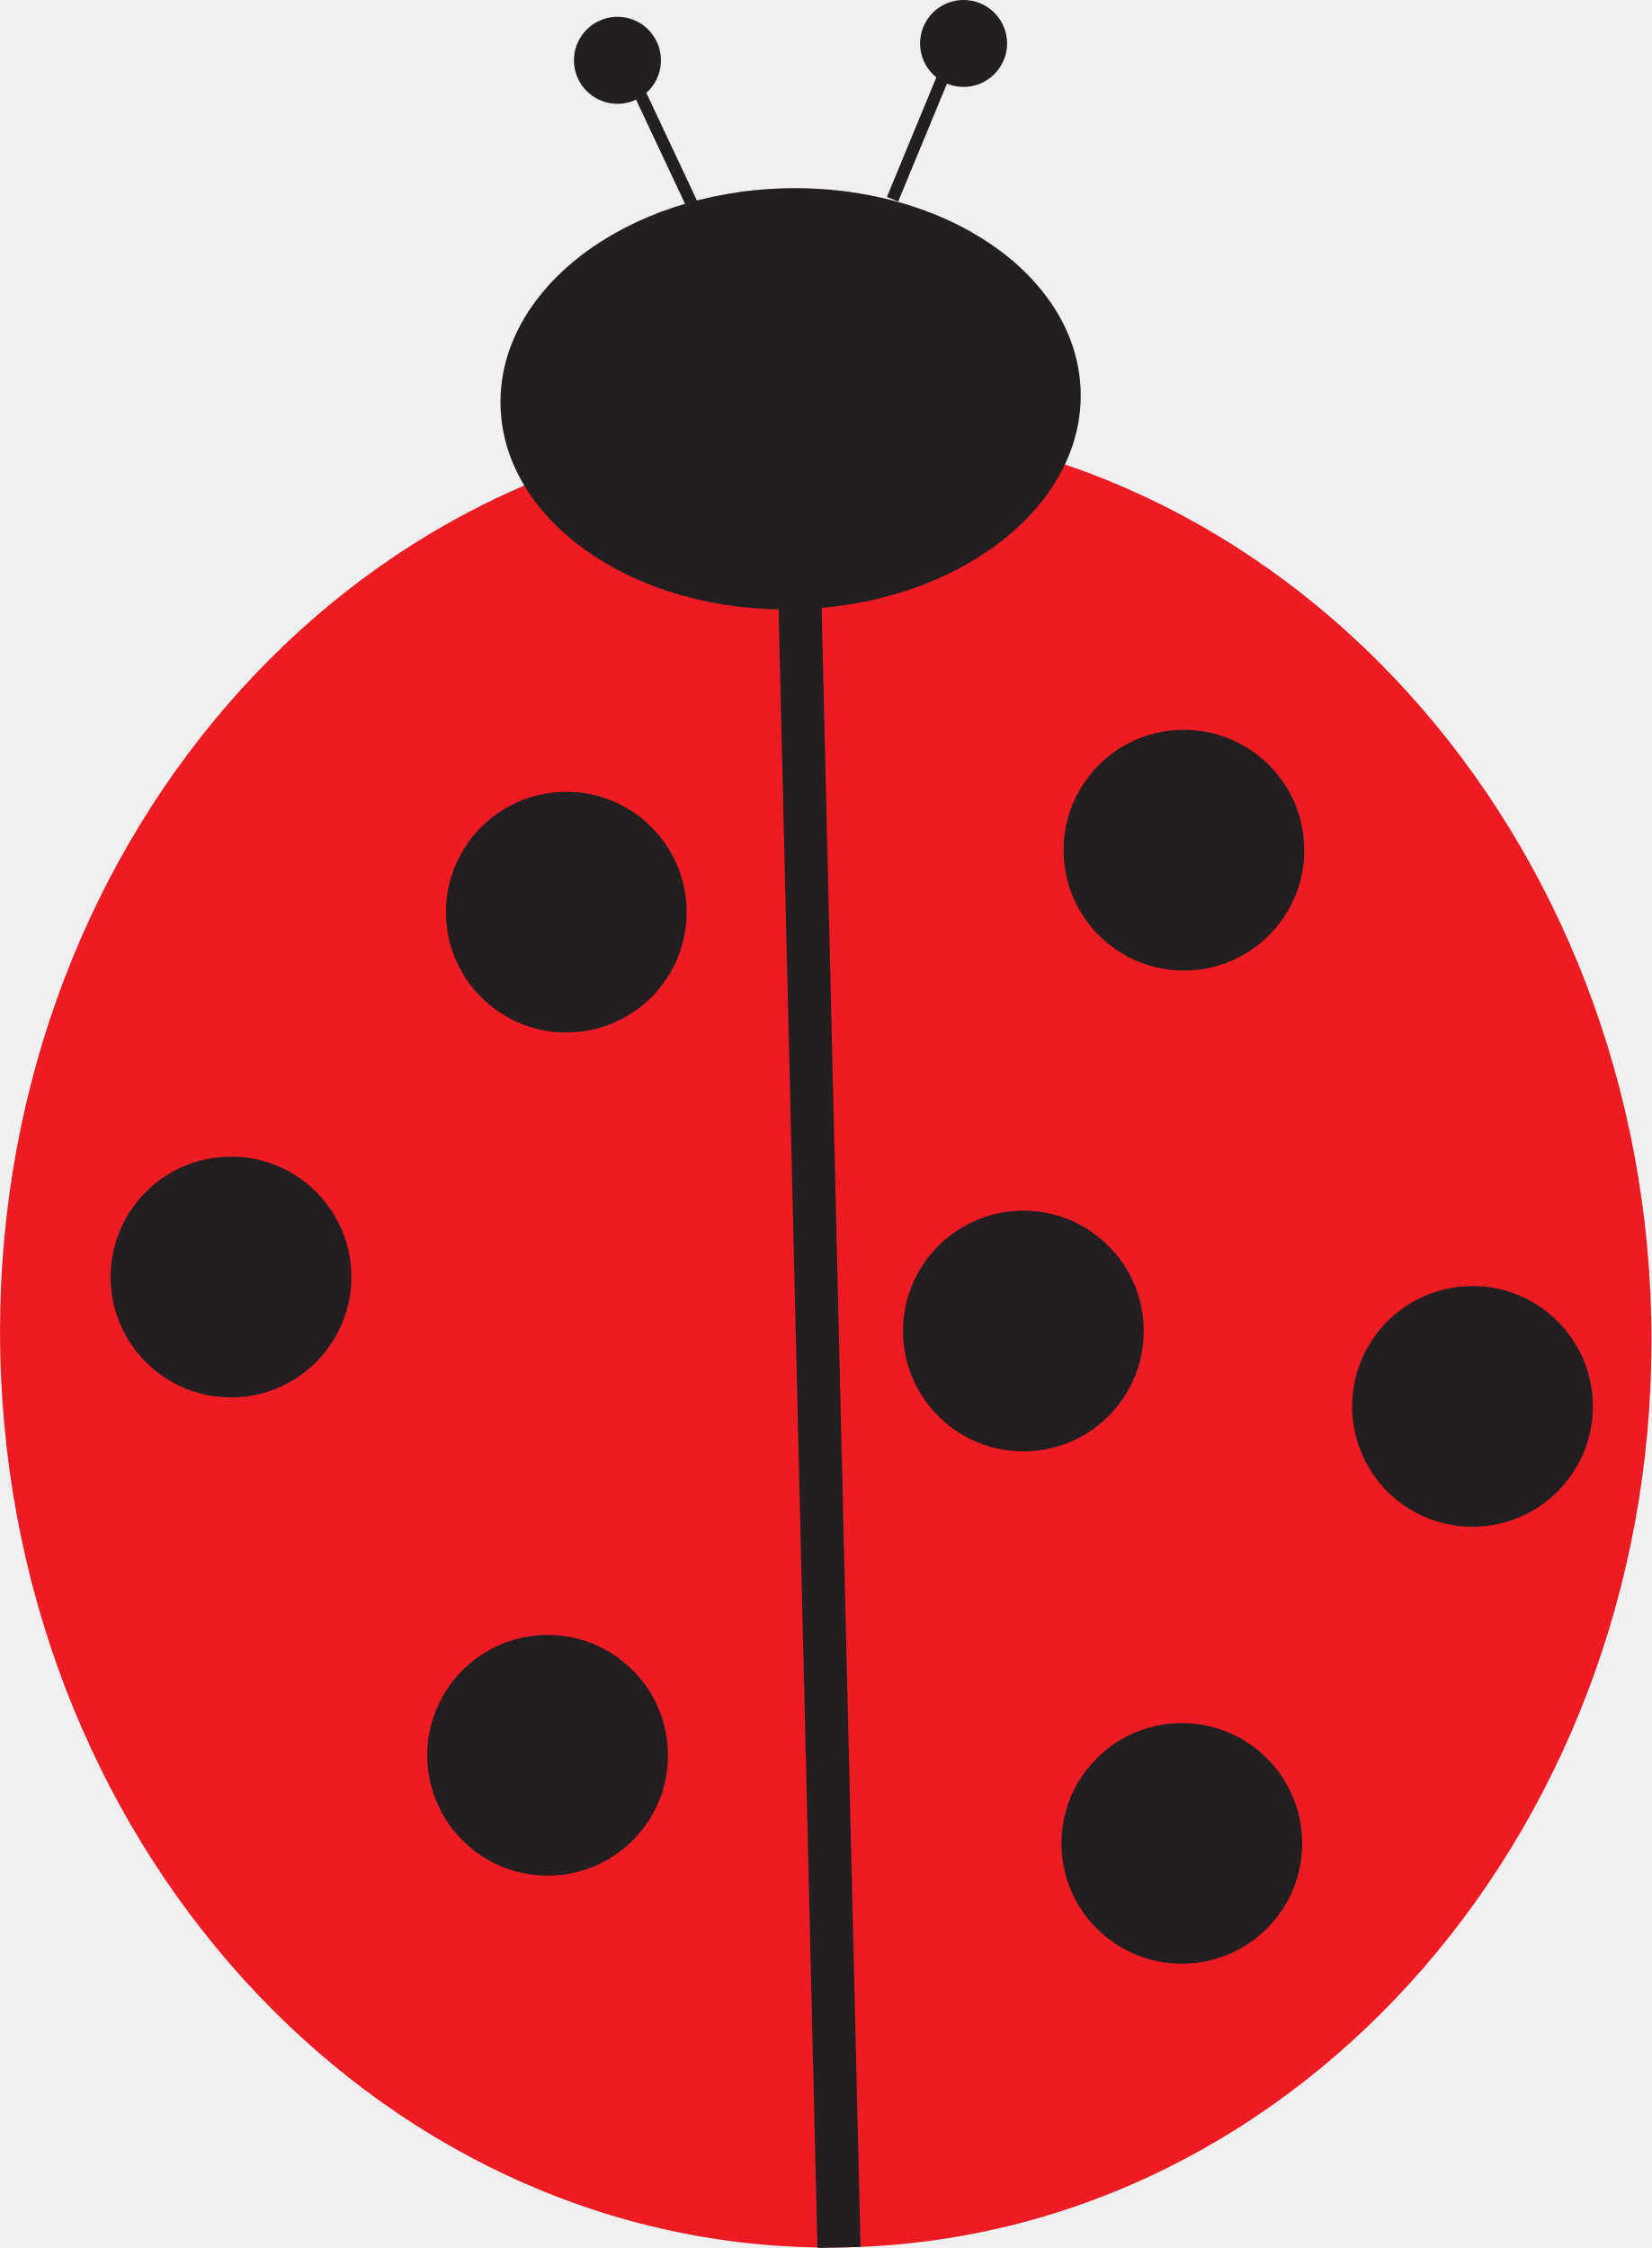
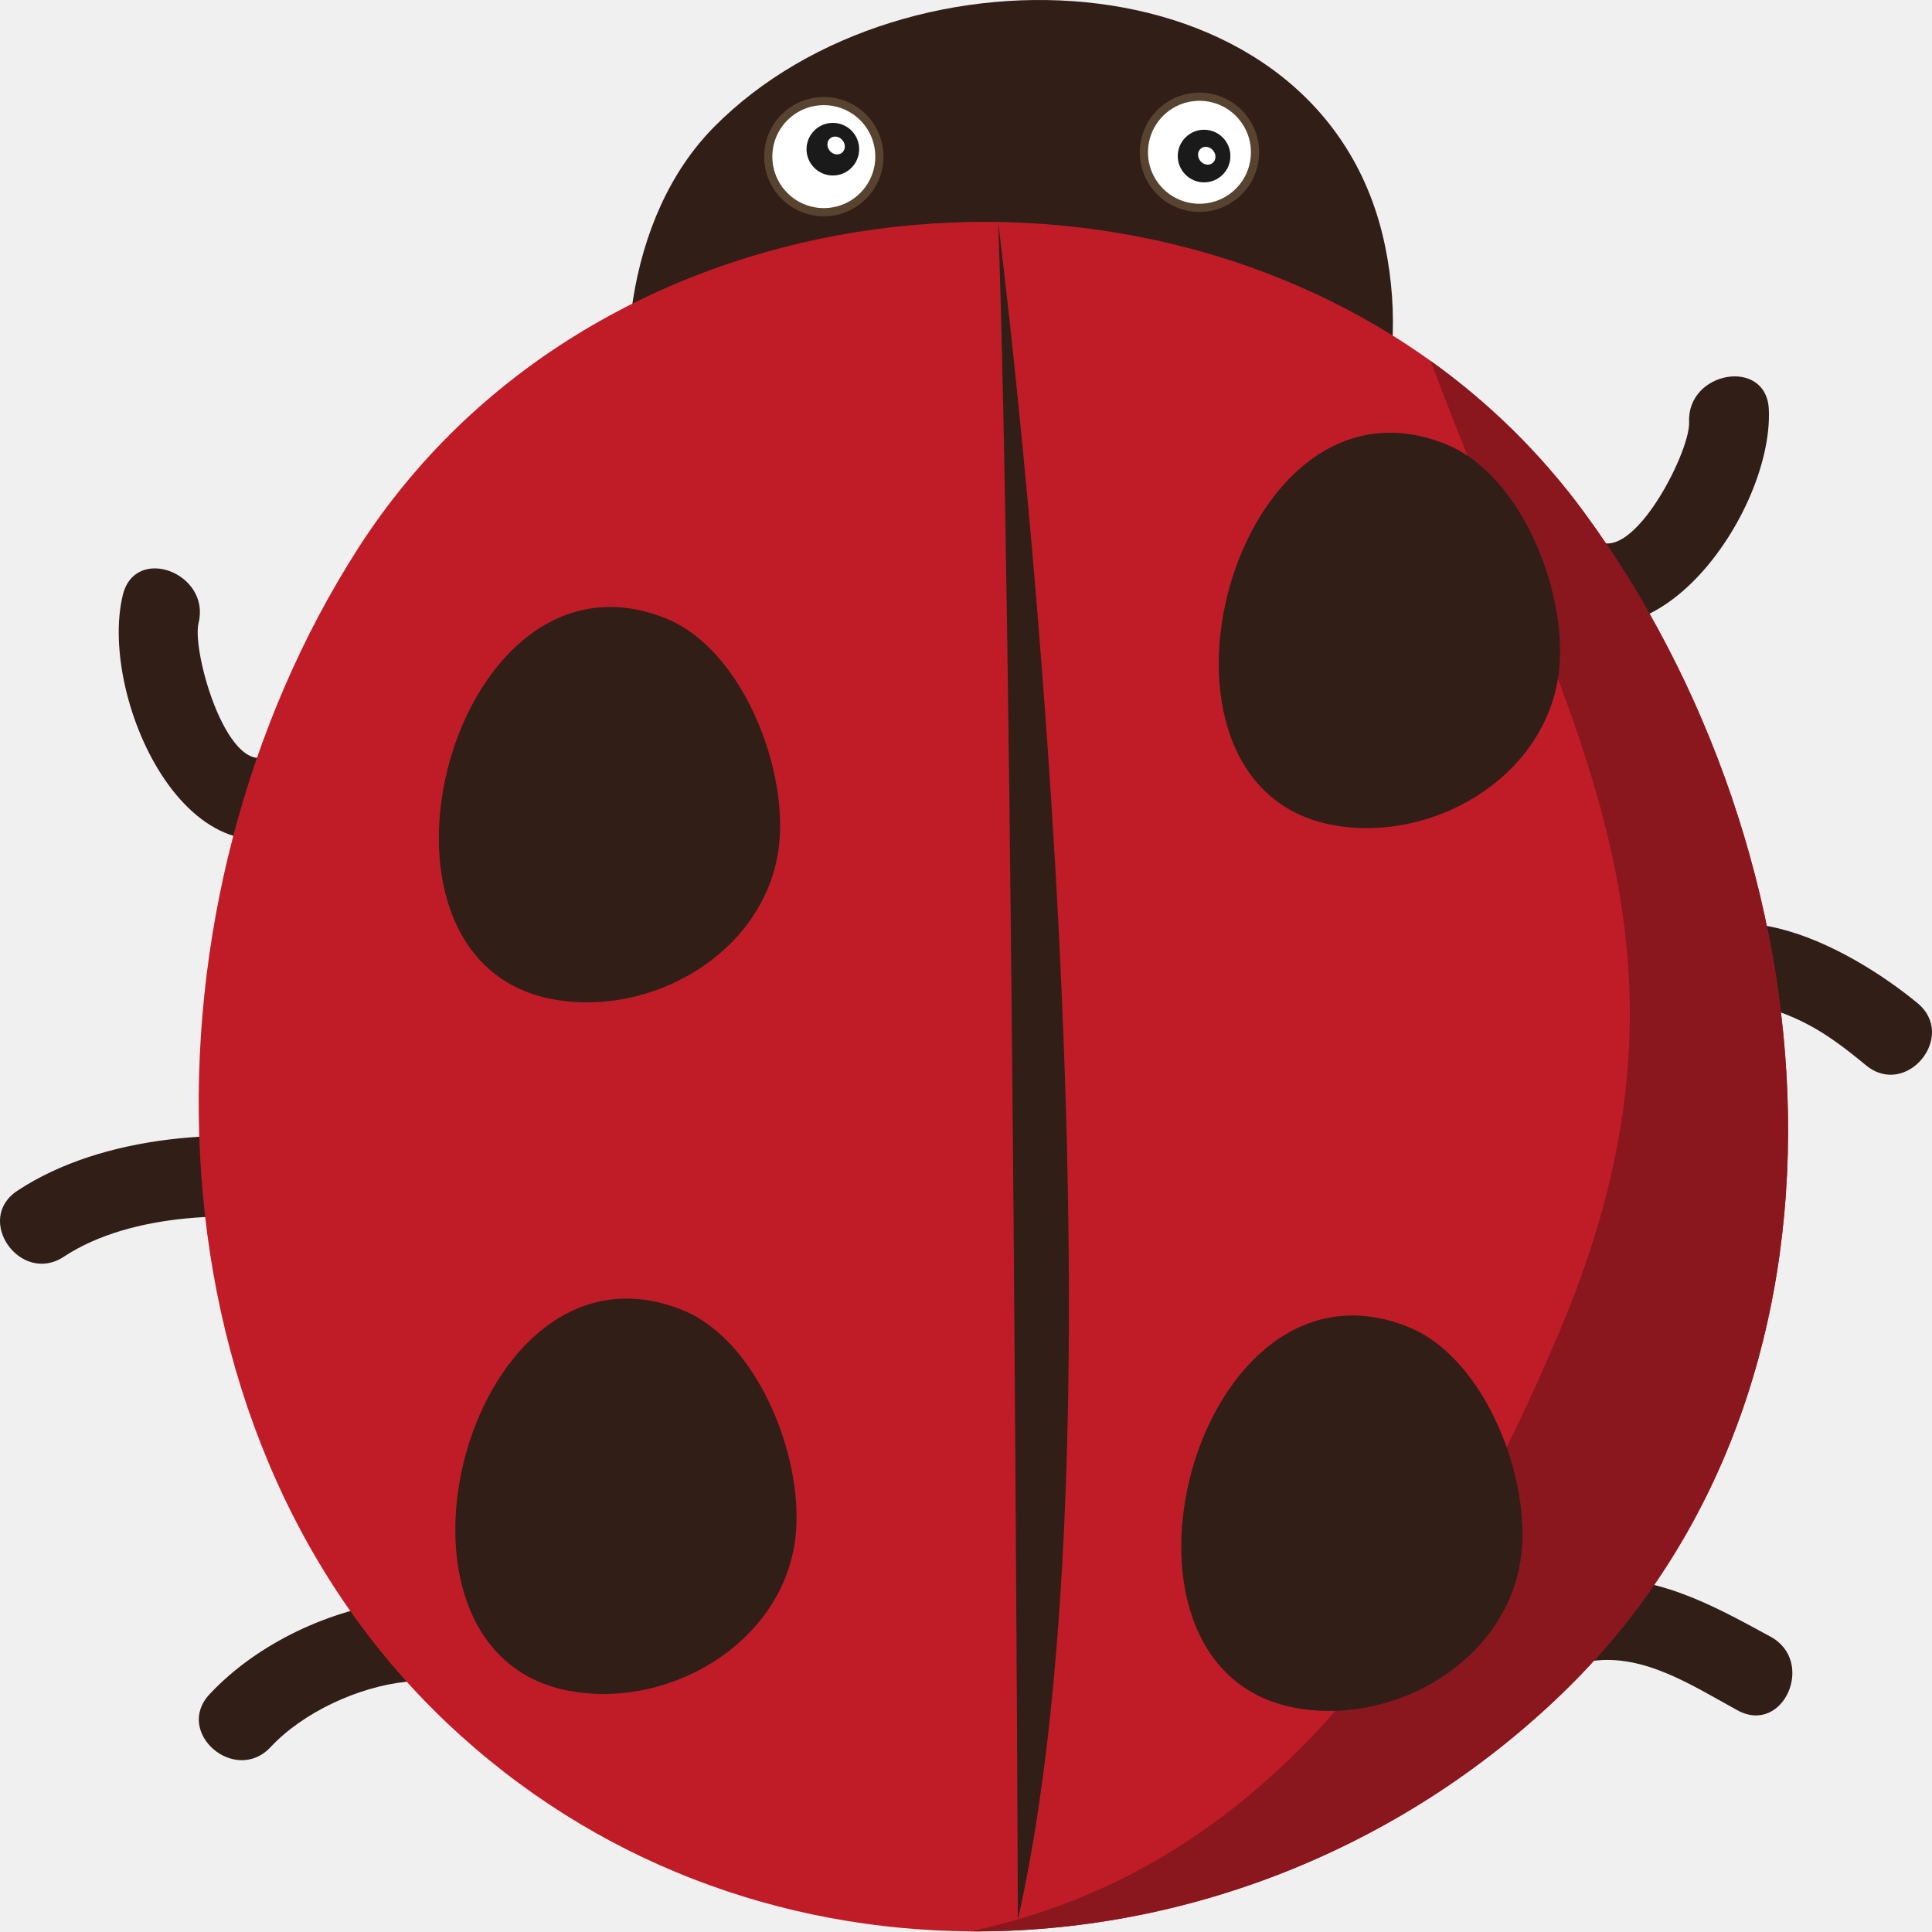
- <svg xmlns="http://www.w3.org/2000/svg" width="27.128mm" height="36.931mm" viewBox="0 0 27.128 36.931" version="1.1" id="svg2116">
-   <defs id="defs2110" />
-   <g id="layer1" transform="translate(-84.44295,-59.671)">
-     <path id="path24" style="fill:#ed1c24;fill-opacity:1;fill-rule:evenodd;stroke:none;stroke-width:0.035" d="m 84.448,81.941 c -0.196,-8.267 5.717,-15.116 13.204,-15.294 7.488,-0.178 13.719,6.383 13.915,14.65 0.196,8.267 -5.717,15.116 -13.204,15.294 -7.487,0.178 -13.718,-6.382 -13.915,-14.65" />
-     <path id="path26" style="fill:#231f20;fill-opacity:1;fill-rule:evenodd;stroke:none;stroke-width:0.035" d="m 97.871,96.602 -0.71,-29.944 0.707,-0.017 0.711,29.943 -0.707,0.017" />
-     <path id="path28" style="fill:#231f20;fill-opacity:1;fill-rule:evenodd;stroke:none;stroke-width:0.035" d="m 102.195,66.11 c 0.045,1.91 -2.052,3.509 -4.683,3.572 -2.631,0.063 -4.802,-1.436 -4.847,-3.346 -0.045,-1.91 2.052,-3.509 4.683,-3.572 2.631,-0.062 4.802,1.436 4.847,3.346" />
-     <path id="path30" style="fill:#231f20;fill-opacity:1;fill-rule:evenodd;stroke:none;stroke-width:0.035" d="m 91.462,88.555 c -0.026,-1.091 0.839,-1.997 1.93,-2.024 1.091,-0.026 1.997,0.839 2.023,1.93 0.026,1.091 -0.838,1.997 -1.929,2.023 -1.092,0.026 -1.998,-0.838 -2.024,-1.93" />
-     <path id="path32" style="fill:#231f20;fill-opacity:1;fill-rule:evenodd;stroke:none;stroke-width:0.035" d="m 86.261,80.697 c -0.026,-1.091 0.838,-1.998 1.929,-2.024 1.092,-0.026 1.998,0.838 2.024,1.93 0.026,1.091 -0.839,1.998 -1.93,2.024 -1.091,0.026 -1.998,-0.838 -2.024,-1.93" />
-     <path id="path34" style="fill:#231f20;fill-opacity:1;fill-rule:evenodd;stroke:none;stroke-width:0.035" d="m 91.769,74.704 c -0.026,-1.091 0.838,-1.998 1.929,-2.024 1.092,-0.026 1.998,0.839 2.024,1.93 0.025,1.091 -0.839,1.997 -1.93,2.023 -1.091,0.026 -1.998,-0.838 -2.023,-1.929" />
-     <path id="path36" style="fill:#231f20;fill-opacity:1;fill-rule:evenodd;stroke:none;stroke-width:0.035" d="m 101.88,90.003 c -0.026,-1.092 0.838,-1.998 1.93,-2.024 1.091,-0.026 1.998,0.838 2.023,1.929 0.026,1.091 -0.838,1.998 -1.93,2.023 -1.091,0.026 -1.998,-0.838 -2.023,-1.929" />
-     <path id="path38" style="fill:#231f20;fill-opacity:1;fill-rule:evenodd;stroke:none;stroke-width:0.035" d="m 101.914,73.684 c -0.026,-1.091 0.838,-1.997 1.929,-2.023 1.092,-0.025 1.998,0.838 2.024,1.93 0.026,1.092 -0.838,1.998 -1.929,2.024 -1.091,0.026 -1.997,-0.838 -2.023,-1.93" />
-     <path id="path40" style="fill:#231f20;fill-opacity:1;fill-rule:evenodd;stroke:none;stroke-width:0.035" d="m 99.277,81.585 c -0.026,-1.091 0.838,-1.998 1.929,-2.024 1.092,-0.026 1.998,0.838 2.024,1.93 0.026,1.092 -0.838,1.998 -1.929,2.023 -1.091,0.026 -1.998,-0.838 -2.024,-1.93" />
-     <path id="path42" style="fill:#231f20;fill-opacity:1;fill-rule:evenodd;stroke:none;stroke-width:0.035" d="m 106.655,82.823 c -0.026,-1.091 0.838,-1.997 1.93,-2.024 1.091,-0.026 1.998,0.838 2.023,1.93 0.026,1.091 -0.838,1.998 -1.929,2.024 -1.092,0.026 -1.998,-0.838 -2.024,-1.93" />
-     <path id="path44" style="fill:#231f20;fill-opacity:1;fill-rule:evenodd;stroke:none;stroke-width:0.035" d="m 95.783,63.205 -1.094,-2.328 0.181,-0.085 1.094,2.328 -0.181,0.085" />
-     <path id="path46" style="fill:#231f20;fill-opacity:1;fill-rule:evenodd;stroke:none;stroke-width:0.035" d="m 93.939,60.966 c -0.168,-0.357 -0.015,-0.783 0.343,-0.951 0.357,-0.168 0.783,-0.014 0.95,0.343 0.168,0.357 0.015,0.783 -0.342,0.951 -0.358,0.168 -0.783,0.014 -0.951,-0.343" />
-     <path id="path48" style="fill:#231f20;fill-opacity:1;fill-rule:evenodd;stroke:none;stroke-width:0.035" d="m 99.197,62.983 0.983,-2.377 -0.185,-0.077 -0.983,2.377 0.185,0.077" />
-     <path id="path50" style="fill:#231f20;fill-opacity:1;fill-rule:evenodd;stroke:none;stroke-width:0.035" d="m 100.932,60.659 c 0.151,-0.365 -0.023,-0.783 -0.388,-0.934 -0.365,-0.151 -0.783,0.023 -0.933,0.387 -0.151,0.365 0.022,0.782 0.387,0.933 0.364,0.151 0.783,-0.023 0.933,-0.387" />
+ <svg xmlns="http://www.w3.org/2000/svg" width="62.406mm" height="62.386mm" viewBox="0 0 62.406 62.386" version="1.1" id="svg289">
+   <defs id="defs283" />
+   <g id="layer1" transform="translate(-52.39146,-52.44371)">
+     <path id="path2" d="M 97.134,60.405 C 98.902,69.029 91.047,76.876 82.134,76.799 73.16,76.721 69.769,62.305 75.453,56.548 81.644,50.279 95.186,50.908 97.134,60.405" style="fill:#301e17;fill-opacity:1;fill-rule:nonzero;stroke:none;stroke-width:0.353" />
+     <path id="path4" d="m 62.637,92.001 c -2.495,-0.479 -5.995,-0.408 -8.183,1.036 -1.398,0.923 -2.907,-1.204 -1.5,-2.132 2.764,-1.825 6.917,-2.09 10.097,-1.48 1.652,0.317 1.237,2.892 -0.414,2.576" style="fill:#301e17;fill-opacity:1;fill-rule:nonzero;stroke:none;stroke-width:0.353" />
+     <path id="path6" d="m 108.519,107.691 c -1.428,-0.776 -2.997,-1.831 -4.696,-1.596 -1.667,0.232 -1.913,-2.364 -0.251,-2.594 2.192,-0.306 4.153,0.8 6.009,1.809 1.47,0.799 0.415,3.185 -1.062,2.381" style="fill:#301e17;fill-opacity:1;fill-rule:nonzero;stroke:none;stroke-width:0.353" />
+     <path id="path8" d="m 61.133,108.876 c 1.055,-1.13 2.844,-1.948 4.371,-2.108 0.716,-0.075 1.247,-0.665 1.207,-1.393 -0.235,0.271 -0.47,0.542 -0.705,0.813 1.674,-0.147 1.49,-2.748 -0.186,-2.601 -1.188,0.104 -1.776,0.783 -1.71,1.974 0.402,-0.464 0.805,-0.929 1.207,-1.393 -2.228,0.234 -4.621,1.358 -6.156,3.001 -1.15,1.23 0.824,2.934 1.971,1.708" style="fill:#301e17;fill-opacity:1;fill-rule:nonzero;stroke:none;stroke-width:0.353" />
+     <path id="path10" d="m 112.669,86.857 c -0.751,-0.618 -1.427,-1.14 -2.322,-1.535 -0.436,-0.193 -2.001,-0.837 -2.344,-0.221 -0.811,1.46 -3.198,0.406 -2.381,-1.062 1.949,-3.504 6.478,-1.028 8.704,0.804 1.298,1.068 -0.359,3.081 -1.657,2.013" style="fill:#301e17;fill-opacity:1;fill-rule:nonzero;stroke:none;stroke-width:0.353" />
+     <path id="path12" d="m 106.952,66.081 c 0.044,0.984 -1.996,4.939 -3.149,3.668 -1.126,-1.24 -3.145,0.411 -2.013,1.657 3.48,3.834 7.894,-2.246 7.737,-5.739 -0.076,-1.683 -2.651,-1.243 -2.575,0.415" style="fill:#301e17;fill-opacity:1;fill-rule:nonzero;stroke:none;stroke-width:0.353" />
+     <path id="path12-1" d="m 58.805,72.565 c -0.233,0.957 1.008,5.231 2.385,4.205 1.343,-1 3.007,1.009 1.657,2.013 -4.153,3.093 -7.315,-3.723 -6.488,-7.121 0.399,-1.636 2.841,-0.71 2.447,0.902" style="fill:#301e17;fill-opacity:1;fill-rule:nonzero;stroke:none;stroke-width:0.353" />
+     <path id="path14" d="m 103.552,68.982 c 8.086,11.007 9.739,28.116 -0.731,38.192 -5.247,5.046 -12.2,7.709 -19.093,7.655 -6.09,-0.046 -12.136,-2.216 -16.902,-6.735 C 56.652,98.455 56.69,81.466 63.969,70.139 71.383,58.608 87.958,56.476 98.601,64.101 c 1.857,1.329 3.533,2.955 4.951,4.881" style="fill:#bf1c28;fill-opacity:1;fill-rule:nonzero;stroke:none;stroke-width:0.353" />
+     <path id="path16" d="m 103.552,68.982 c 8.086,11.007 9.739,28.116 -0.731,38.192 -5.247,5.046 -12.2,7.709 -19.093,7.655 9.339,-1.978 14.916,-9.573 19.072,-19.458 5.293,-12.574 0.084,-19.788 -4.199,-31.271 1.857,1.329 3.533,2.955 4.951,4.881" style="fill:#8a171e;fill-opacity:1;fill-rule:nonzero;stroke:none;stroke-width:0.353" />
+     <path id="path18" d="m 78.063,102.272 c 0.382,-2.533 -1.126,-6.489 -3.608,-7.503 -6.91,-2.823 -10.55,11.011 -3.678,12.291 3.185,0.595 6.787,-1.481 7.287,-4.788" style="fill:#301e17;fill-opacity:1;fill-rule:nonzero;stroke:none;stroke-width:0.353" />
+     <path id="path20" d="m 102.724,74.303 c 0.382,-2.533 -1.127,-6.49 -3.609,-7.502 -6.909,-2.824 -10.55,11.009 -3.678,12.291 3.185,0.593 6.788,-1.482 7.288,-4.789" style="fill:#301e17;fill-opacity:1;fill-rule:nonzero;stroke:none;stroke-width:0.353" />
+     <path id="path22" d="m 101.511,102.818 c 0.382,-2.533 -1.126,-6.489 -3.608,-7.503 -6.908,-2.823 -10.55,11.011 -3.678,12.293 3.185,0.593 6.788,-1.483 7.286,-4.79" style="fill:#301e17;fill-opacity:1;fill-rule:nonzero;stroke:none;stroke-width:0.353" />
+     <path id="path24" d="m 84.633,59.619 c 0,0 4.687,36.915 0.638,54.82 0,0 -0.16,-42.064 -0.638,-54.82" style="fill:#301e17;fill-opacity:1;fill-rule:nonzero;stroke:none;stroke-width:0.353" />
+     <path id="path18-4" d="m 77.531,79.932 c 0.382,-2.533 -1.126,-6.489 -3.608,-7.503 -6.91,-2.823 -10.55,11.011 -3.678,12.291 3.185,0.595 6.787,-1.481 7.287,-4.788" style="fill:#301e17;fill-opacity:1;fill-rule:nonzero;stroke:none;stroke-width:0.353" />
+     <circle style="fill:#ffffff;fill-opacity:1;stroke:#57432f;stroke-width:0.265;stroke-opacity:1" id="path353" cx="24.461" cy="94.602" r="1.795" transform="rotate(-39.45299)" />
+     <circle style="fill:#ffffff;fill-opacity:1;stroke:#57432f;stroke-width:0.265;stroke-opacity:1" id="path353-7" cx="33.919" cy="102.204" r="1.795" transform="rotate(-39.45299)" />
+     <circle style="fill:#1a1a1a;fill-opacity:1;stroke:none;stroke-width:0.265;stroke-opacity:1" id="path370" cx="24.839" cy="94.602" r="0.85" transform="rotate(-39.45299)" />
+     <circle style="fill:#1a1a1a;fill-opacity:1;stroke:none;stroke-width:0.265;stroke-opacity:1" id="path370-5" cx="33.957" cy="102.393" r="0.85" transform="rotate(-39.45299)" />
+     <ellipse style="fill:#ffffff;fill-opacity:1;stroke:none;stroke-width:0.036;stroke-opacity:1" id="path1194" cx="24.996" cy="94.577" rx="0.267" ry="0.301" transform="rotate(-39.45299)" />
+     <ellipse style="fill:#ffffff;fill-opacity:1;stroke:none;stroke-width:0.036;stroke-opacity:1" id="path1194-6" cx="34.03" cy="102.44" rx="0.267" ry="0.301" transform="rotate(-39.45299)" />
  </g>
</svg>
